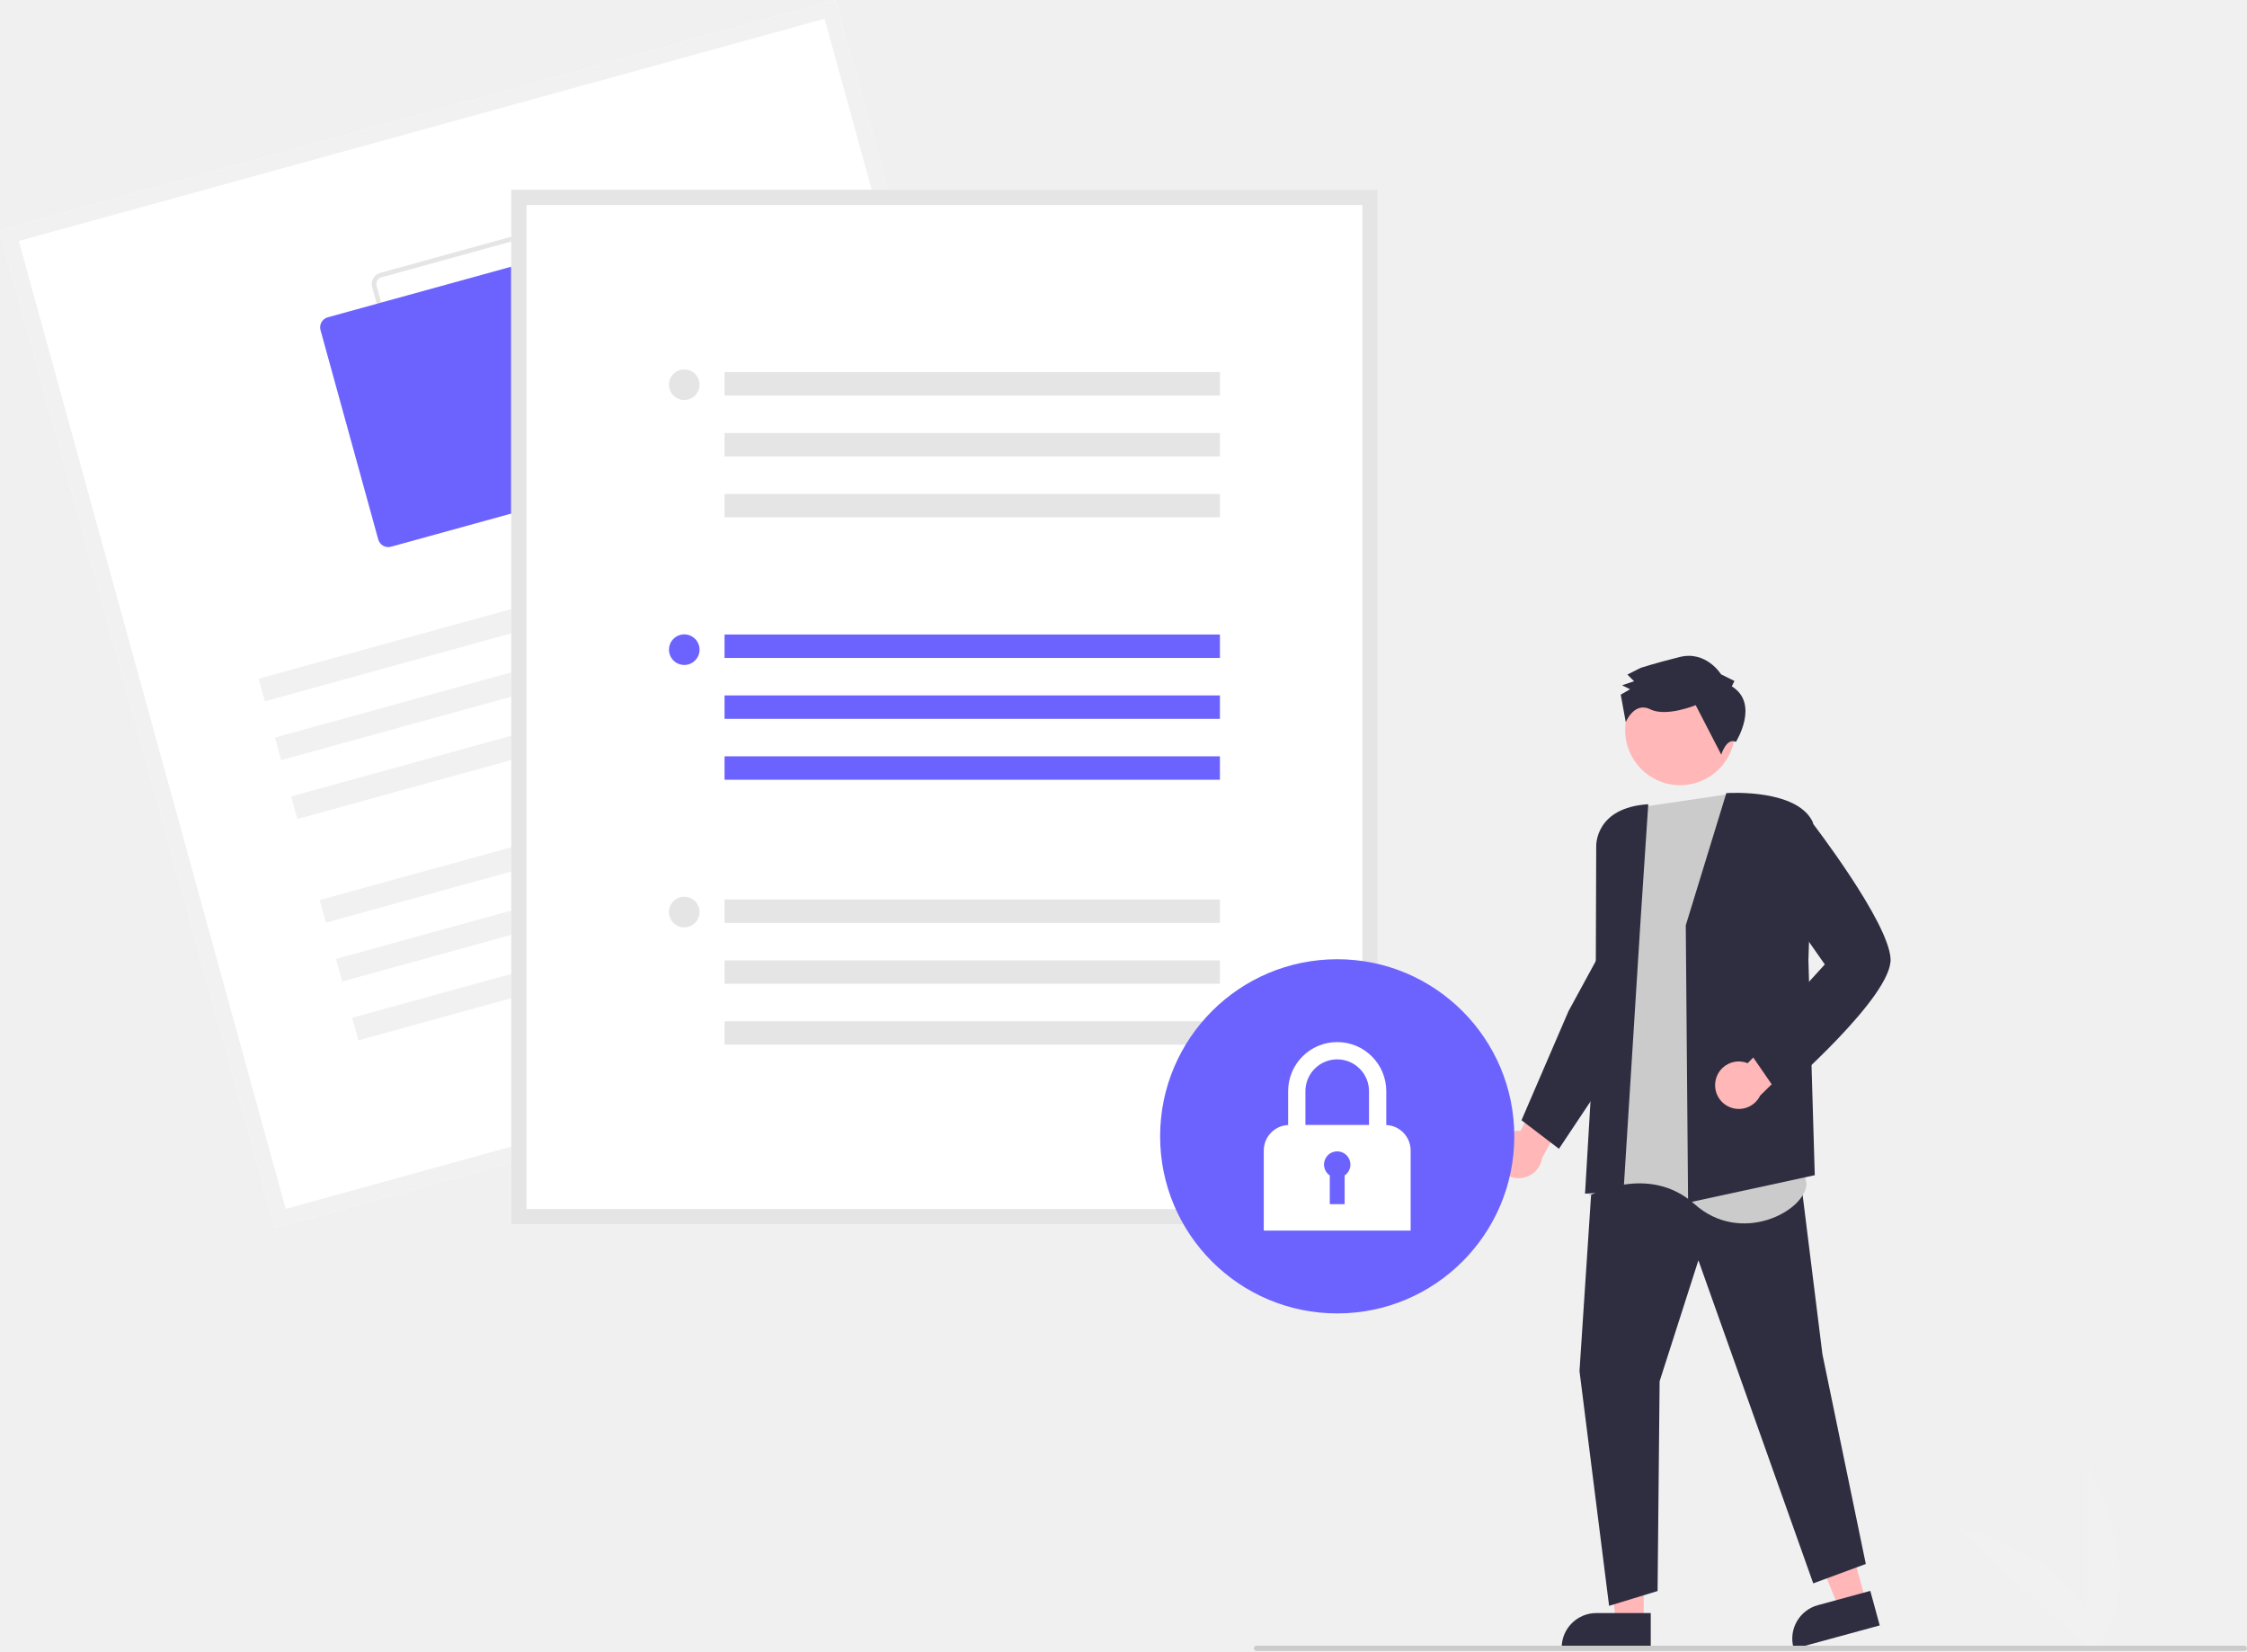
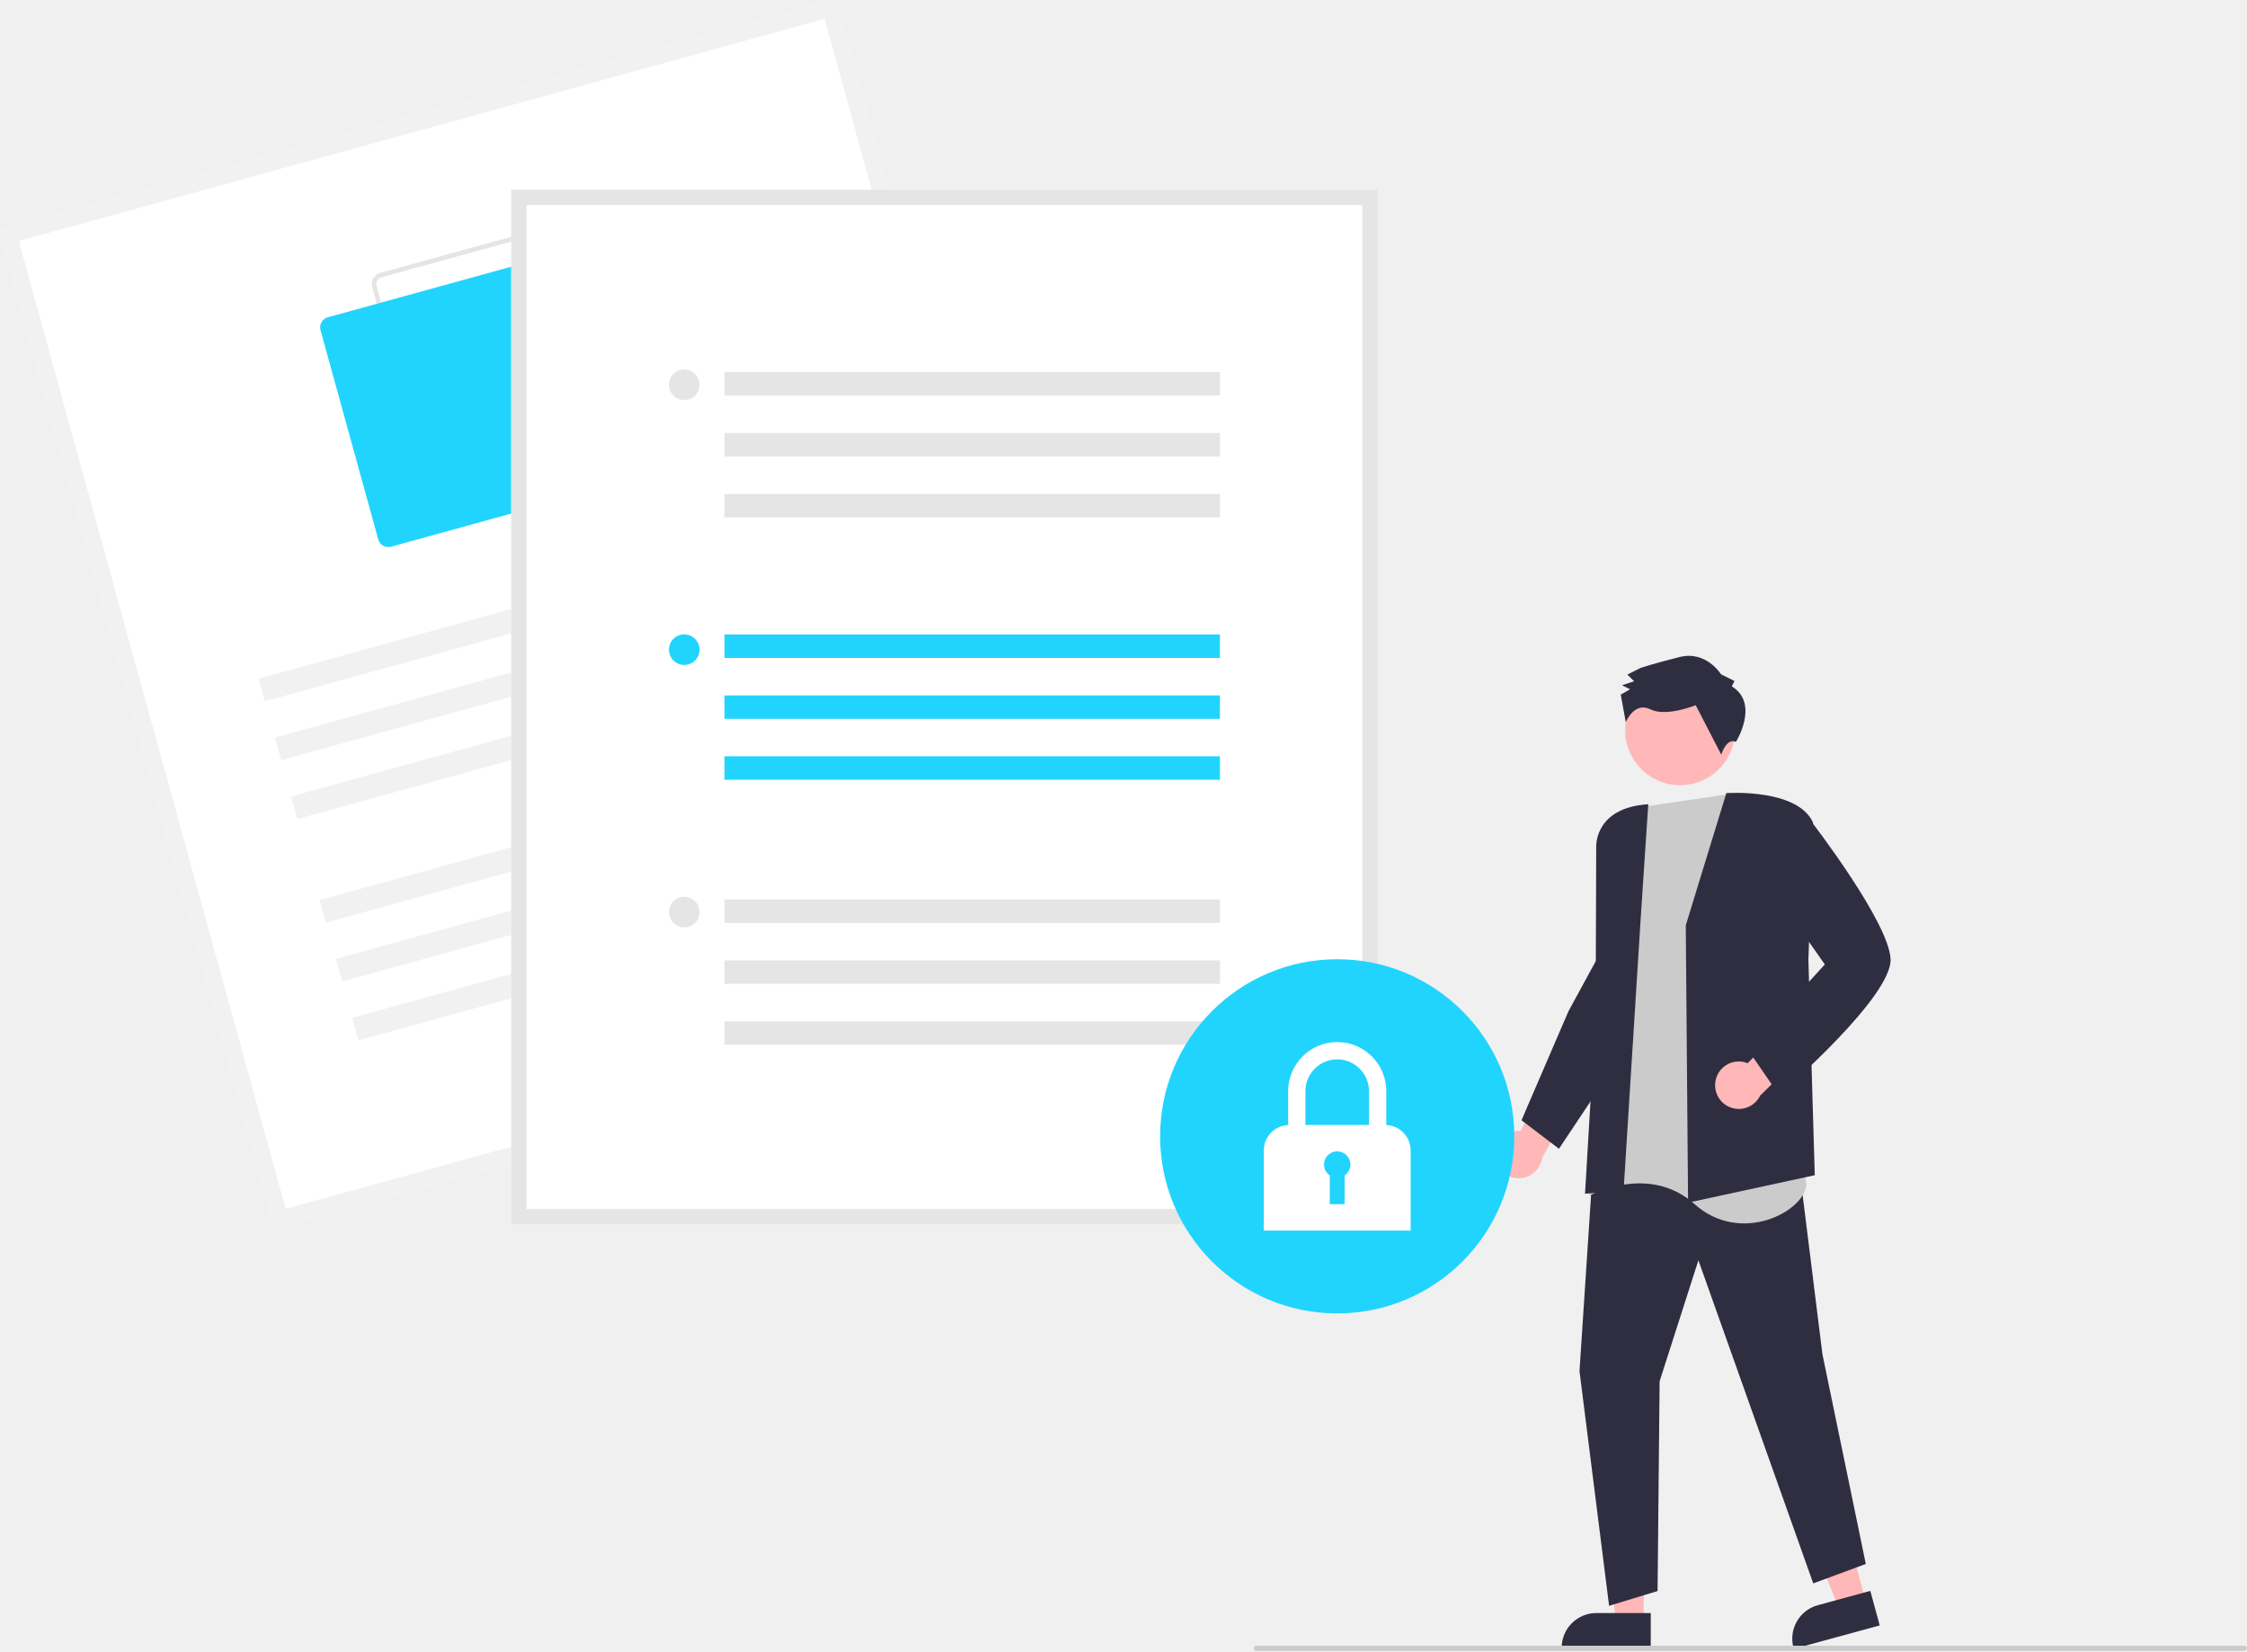
<svg xmlns="http://www.w3.org/2000/svg" data-name="Layer 1" width="866.524" height="637.056" viewBox="0 0 866.524 637.056">
  <path d="M971.738,768.528v-72.34S999.93,747.474,971.738,768.528Z" transform="translate(-166.7382 -131.4719)" fill="#f1f1f1" />
  <path d="M973.48,768.515,920.19,719.594S977.035,733.51,973.48,768.515Z" transform="translate(-166.7382 -131.4719)" fill="#f1f1f1" />
  <path d="M743.266,577.442a9.095,9.095,0,0,1,9.851-9.872l9.607-18.431,12.624,3.106-13.932,25.838a9.145,9.145,0,0,1-18.15-.641Z" transform="translate(-166.7382 -131.4719)" fill="#ffb7b7" />
  <polygon points="633.871 625.527 623.218 625.526 618.15 584.437 633.873 584.438 633.871 625.527" fill="#ffb7b7" />
  <path d="M803.326,767.325l-34.349-.001v-.434a13.37,13.37,0,0,1,13.37-13.369h.001l20.979.001Z" transform="translate(-166.7382 -131.4719)" fill="#2f2e41" />
  <polygon points="719.549 617.569 709.271 620.371 693.57 582.063 708.739 577.927 719.549 617.569" fill="#ffb7b7" />
  <path d="M891.625,758.288,858.486,767.325l-.114-.419a13.37,13.37,0,0,1,9.381-16.416l.001-0L887.993,744.97Z" transform="translate(-166.7382 -131.4719)" fill="#2f2e41" />
  <polygon points="614.423 448.033 609.109 528.727 620.524 619.261 639.221 613.554 640.009 532.663 654.966 486.018 699.25 610.602 719.521 603.123 702.792 522.232 693.345 446.262 614.423 448.033" fill="#2f2e41" />
  <path d="M832.823,437.806,801.337,442.449,789.994,453.667l-3.522,40.307,2.187,35.702-9.119,62.959s22.93-12.729,40.701,3.205,42.635,2.816,43.147-7.784Z" transform="translate(-166.7382 -131.4719)" fill="#cbcbcb" />
  <path d="M816.834,488.357l-0-.045,15.641-50.984.202-.013c1.113-.072,27.337-1.618,33.202,11.33l.028.062-1.782,52.983,2.454,82.979-48.501,10.505-.353.077Z" transform="translate(-166.7382 -131.4719)" fill="#2f2e41" />
  <path d="M799.501,484.833l2.869-43.221c-20.407,1.269-20.099,15.738-20.076,16.369l-.223,64.65-4.087,69.164,14.86-1.114Z" transform="translate(-166.7382 -131.4719)" fill="#2f2e41" />
  <path d="M753.485,563.477l18.117-42.047L784.248,498.208l6.602,41.889-22.922,34.384Z" transform="translate(-166.7382 -131.4719)" fill="#2f2e41" />
  <path d="M828.36,548.006a9.095,9.095,0,0,1,12.325-6.526l14.616-14.777,11.146,6.692L845.514,553.973A9.145,9.145,0,0,1,828.36,548.006Z" transform="translate(-166.7382 -131.4719)" fill="#ffb7b7" />
  <path d="M840.651,536.085,870.452,503.393,850.726,475.244l2.03-13.762L864.383,447.12l.227.293c1.239,1.604,30.362,39.439,31.198,53.763.839,14.376-41.021,50.742-42.803,52.282l-.248.214Z" transform="translate(-166.7382 -131.4719)" fill="#2f2e41" />
  <circle cx="647.916" cy="281.612" r="21.181" fill="#ffb7b7" />
  <path d="M834.576,396.15l1.027-2.067-5.167-2.567s-5.7-9.274-16.014-6.668-14.955,4.166-14.955,4.166l-5.154,2.593,2.587,2.574-4.64,1.56,3.1,1.54-3.607,2.073,1.942,10.628s3.225-8.061,9.425-4.981,17.541-1.592,17.541-1.592l9.853,19.069s2.033-6.684,5.657-4.902C836.171,417.577,845.43,402.831,834.576,396.15Z" transform="translate(-166.7382 -131.4719)" fill="#2f2e41" />
  <path d="M594.907,516.07,272.805,604.901,166.738,220.303l322.102-88.831Z" transform="translate(-166.7382 -131.4719)" fill="#fff" />
  <path d="M594.907,516.07,272.805,604.901,166.738,220.303l322.102-88.831ZM276.92,597.651l310.738-85.697-102.932-373.233-310.738,85.697Z" transform="translate(-166.7382 -131.4719)" fill="#f1f1f1" />
  <path d="M418.744,303.765l-80.741,22.267a4.46,4.46,0,0,1-5.479-3.11l-22.267-80.741a4.46,4.46,0,0,1,3.11-5.479l80.741-22.267a4.46,4.46,0,0,1,5.479,3.11l22.267,80.741A4.46,4.46,0,0,1,418.744,303.765ZM313.841,238.42a2.676,2.676,0,0,0-1.866,3.288l22.267,80.741a2.676,2.676,0,0,0,3.288,1.866l80.741-22.267a2.676,2.676,0,0,0,1.866-3.288l-22.267-80.741a2.676,2.676,0,0,0-3.288-1.866Z" transform="translate(-166.7382 -131.4719)" fill="#e5e5e5" />
-   <path d="M398.277,320.039l-80.741,22.267a4.014,4.014,0,0,1-4.931-2.799L290.337,258.766a4.014,4.014,0,0,1,2.799-4.931l80.741-22.267a4.014,4.014,0,0,1,4.931,2.799l22.267,80.741A4.014,4.014,0,0,1,398.277,320.039Z" transform="translate(-166.7382 -131.4719)" fill="#6c63ff" />
+   <path d="M398.277,320.039l-80.741,22.267a4.014,4.014,0,0,1-4.931-2.799L290.337,258.766a4.014,4.014,0,0,1,2.799-4.931l80.741-22.267a4.014,4.014,0,0,1,4.931,2.799l22.267,80.741A4.014,4.014,0,0,1,398.277,320.039Z" transform="translate(-166.7382 -131.4719)" fill="#21d4fd" />
  <rect x="263.489" y="361.969" width="233.728" height="9.032" transform="translate(-250.4837 -17.16149) rotate(-15.41811)" fill="#f1f1f1" />
  <rect x="269.75" y="384.671" width="233.728" height="9.032" transform="translate(-256.294 -14.67996) rotate(-15.41811)" fill="#f1f1f1" />
  <rect x="276.011" y="407.372" width="233.728" height="9.032" transform="translate(-262.1042 -12.19843) rotate(-15.41811)" fill="#f1f1f1" />
  <rect x="287.03" y="447.328" width="233.728" height="9.032" transform="translate(-272.3302 -7.83093) rotate(-15.41811)" fill="#f1f1f1" />
  <rect x="293.291" y="470.03" width="233.728" height="9.032" transform="translate(-278.1405 -5.34939) rotate(-15.41811)" fill="#f1f1f1" />
  <rect x="299.552" y="492.732" width="233.728" height="9.032" transform="translate(-283.9507 -2.86786) rotate(-15.41811)" fill="#f1f1f1" />
  <path d="M698.014,603.616H363.887V204.661H698.014Z" transform="translate(-166.7382 -131.4719)" fill="#fff" />
  <path d="M698.014,603.616H363.887V204.661H698.014Zm-328.233-5.895H692.12V210.555H369.782Z" transform="translate(-166.7382 -131.4719)" fill="#e5e5e5" />
-   <rect x="279.408" y="244.695" width="191.034" height="9.032" fill="#6c63ff" />
-   <rect x="279.408" y="268.178" width="191.034" height="9.032" fill="#6c63ff" />
-   <rect x="279.408" y="291.661" width="191.034" height="9.032" fill="#6c63ff" />
-   <circle cx="263.877" cy="250.534" r="5.895" fill="#6c63ff" />
+   <rect x="279.408" y="244.695" width="191.034" height="9.032" fill="#21d4fd" />
+   <rect x="279.408" y="268.178" width="191.034" height="9.032" fill="#21d4fd" />
+   <rect x="279.408" y="291.661" width="191.034" height="9.032" fill="#21d4fd" />
+   <circle cx="263.877" cy="250.534" r="5.895" fill="#21d4fd" />
  <rect x="279.408" y="143.505" width="191.034" height="9.032" fill="#e5e5e5" />
  <rect x="279.408" y="166.989" width="191.034" height="9.032" fill="#e5e5e5" />
  <rect x="279.408" y="190.472" width="191.034" height="9.032" fill="#e5e5e5" />
  <circle cx="263.877" cy="148.362" r="5.895" fill="#e5e5e5" />
  <rect x="279.408" y="346.867" width="191.034" height="9.032" fill="#e5e5e5" />
  <rect x="279.408" y="370.35" width="191.034" height="9.032" fill="#e5e5e5" />
  <rect x="279.408" y="393.833" width="191.034" height="9.032" fill="#e5e5e5" />
  <circle cx="263.877" cy="351.723" r="5.895" fill="#e5e5e5" />
-   <circle cx="515.677" cy="438.205" r="68.293" fill="#6c63ff" />
+   <circle cx="515.677" cy="438.205" r="68.293" fill="#21d4fd" />
  <path d="M701.336,565.32V552.253a18.921,18.921,0,1,0-37.842,0v13.067a9.838,9.838,0,0,0-9.396,9.823v30.879h56.634V575.144A9.838,9.838,0,0,0,701.336,565.32ZM682.415,539.994a12.273,12.273,0,0,1,12.258,12.259v13.044H670.157V552.253A12.273,12.273,0,0,1,682.415,539.994Z" transform="translate(-166.7382 -131.4719)" fill="#fff" />
-   <path d="M687.506,580.569a5.091,5.091,0,1,0-7.954,4.207v11.065H685.278v-11.065A5.084,5.084,0,0,0,687.506,580.569Z" transform="translate(-166.7382 -131.4719)" fill="#6c63ff" />
+   <path d="M687.506,580.569a5.091,5.091,0,1,0-7.954,4.207v11.065H685.278v-11.065A5.084,5.084,0,0,0,687.506,580.569Z" transform="translate(-166.7382 -131.4719)" fill="#21d4fd" />
  <path d="M1032.262,768.122h-381a1,1,0,0,1,0-2h381a1,1,0,0,1,0,2Z" transform="translate(-166.7382 -131.4719)" fill="#cbcbcb" />
</svg>
